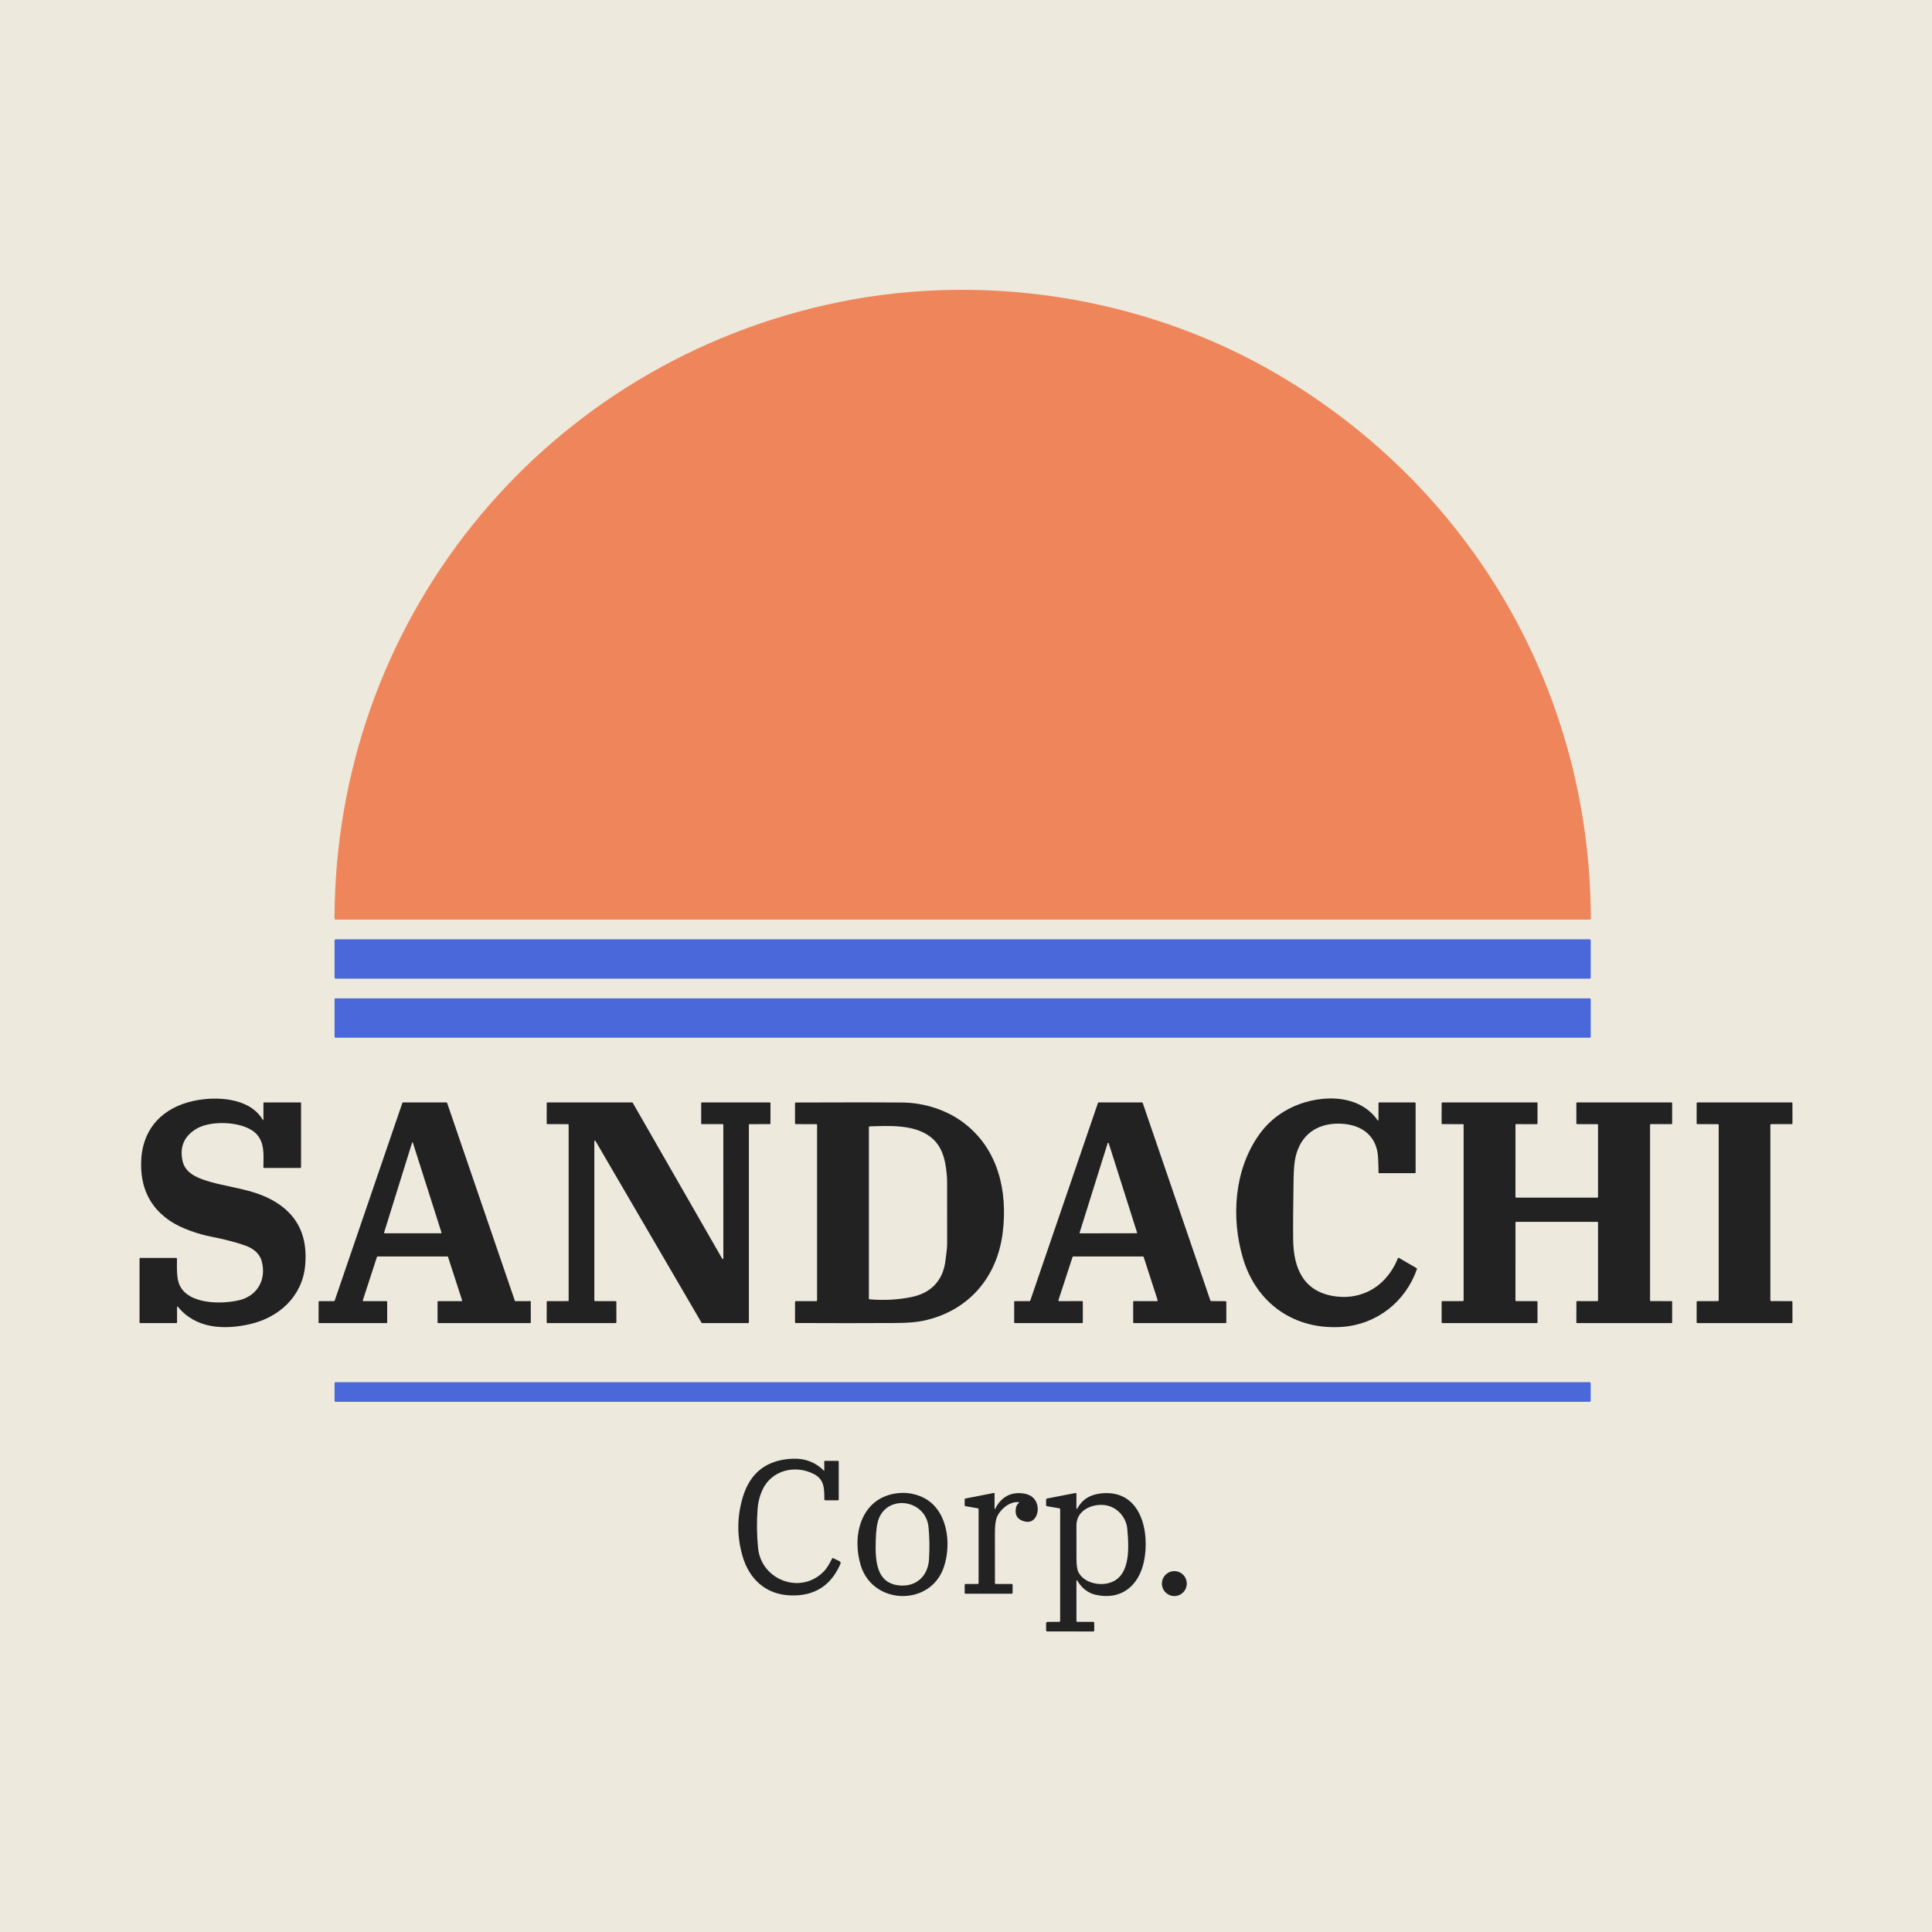
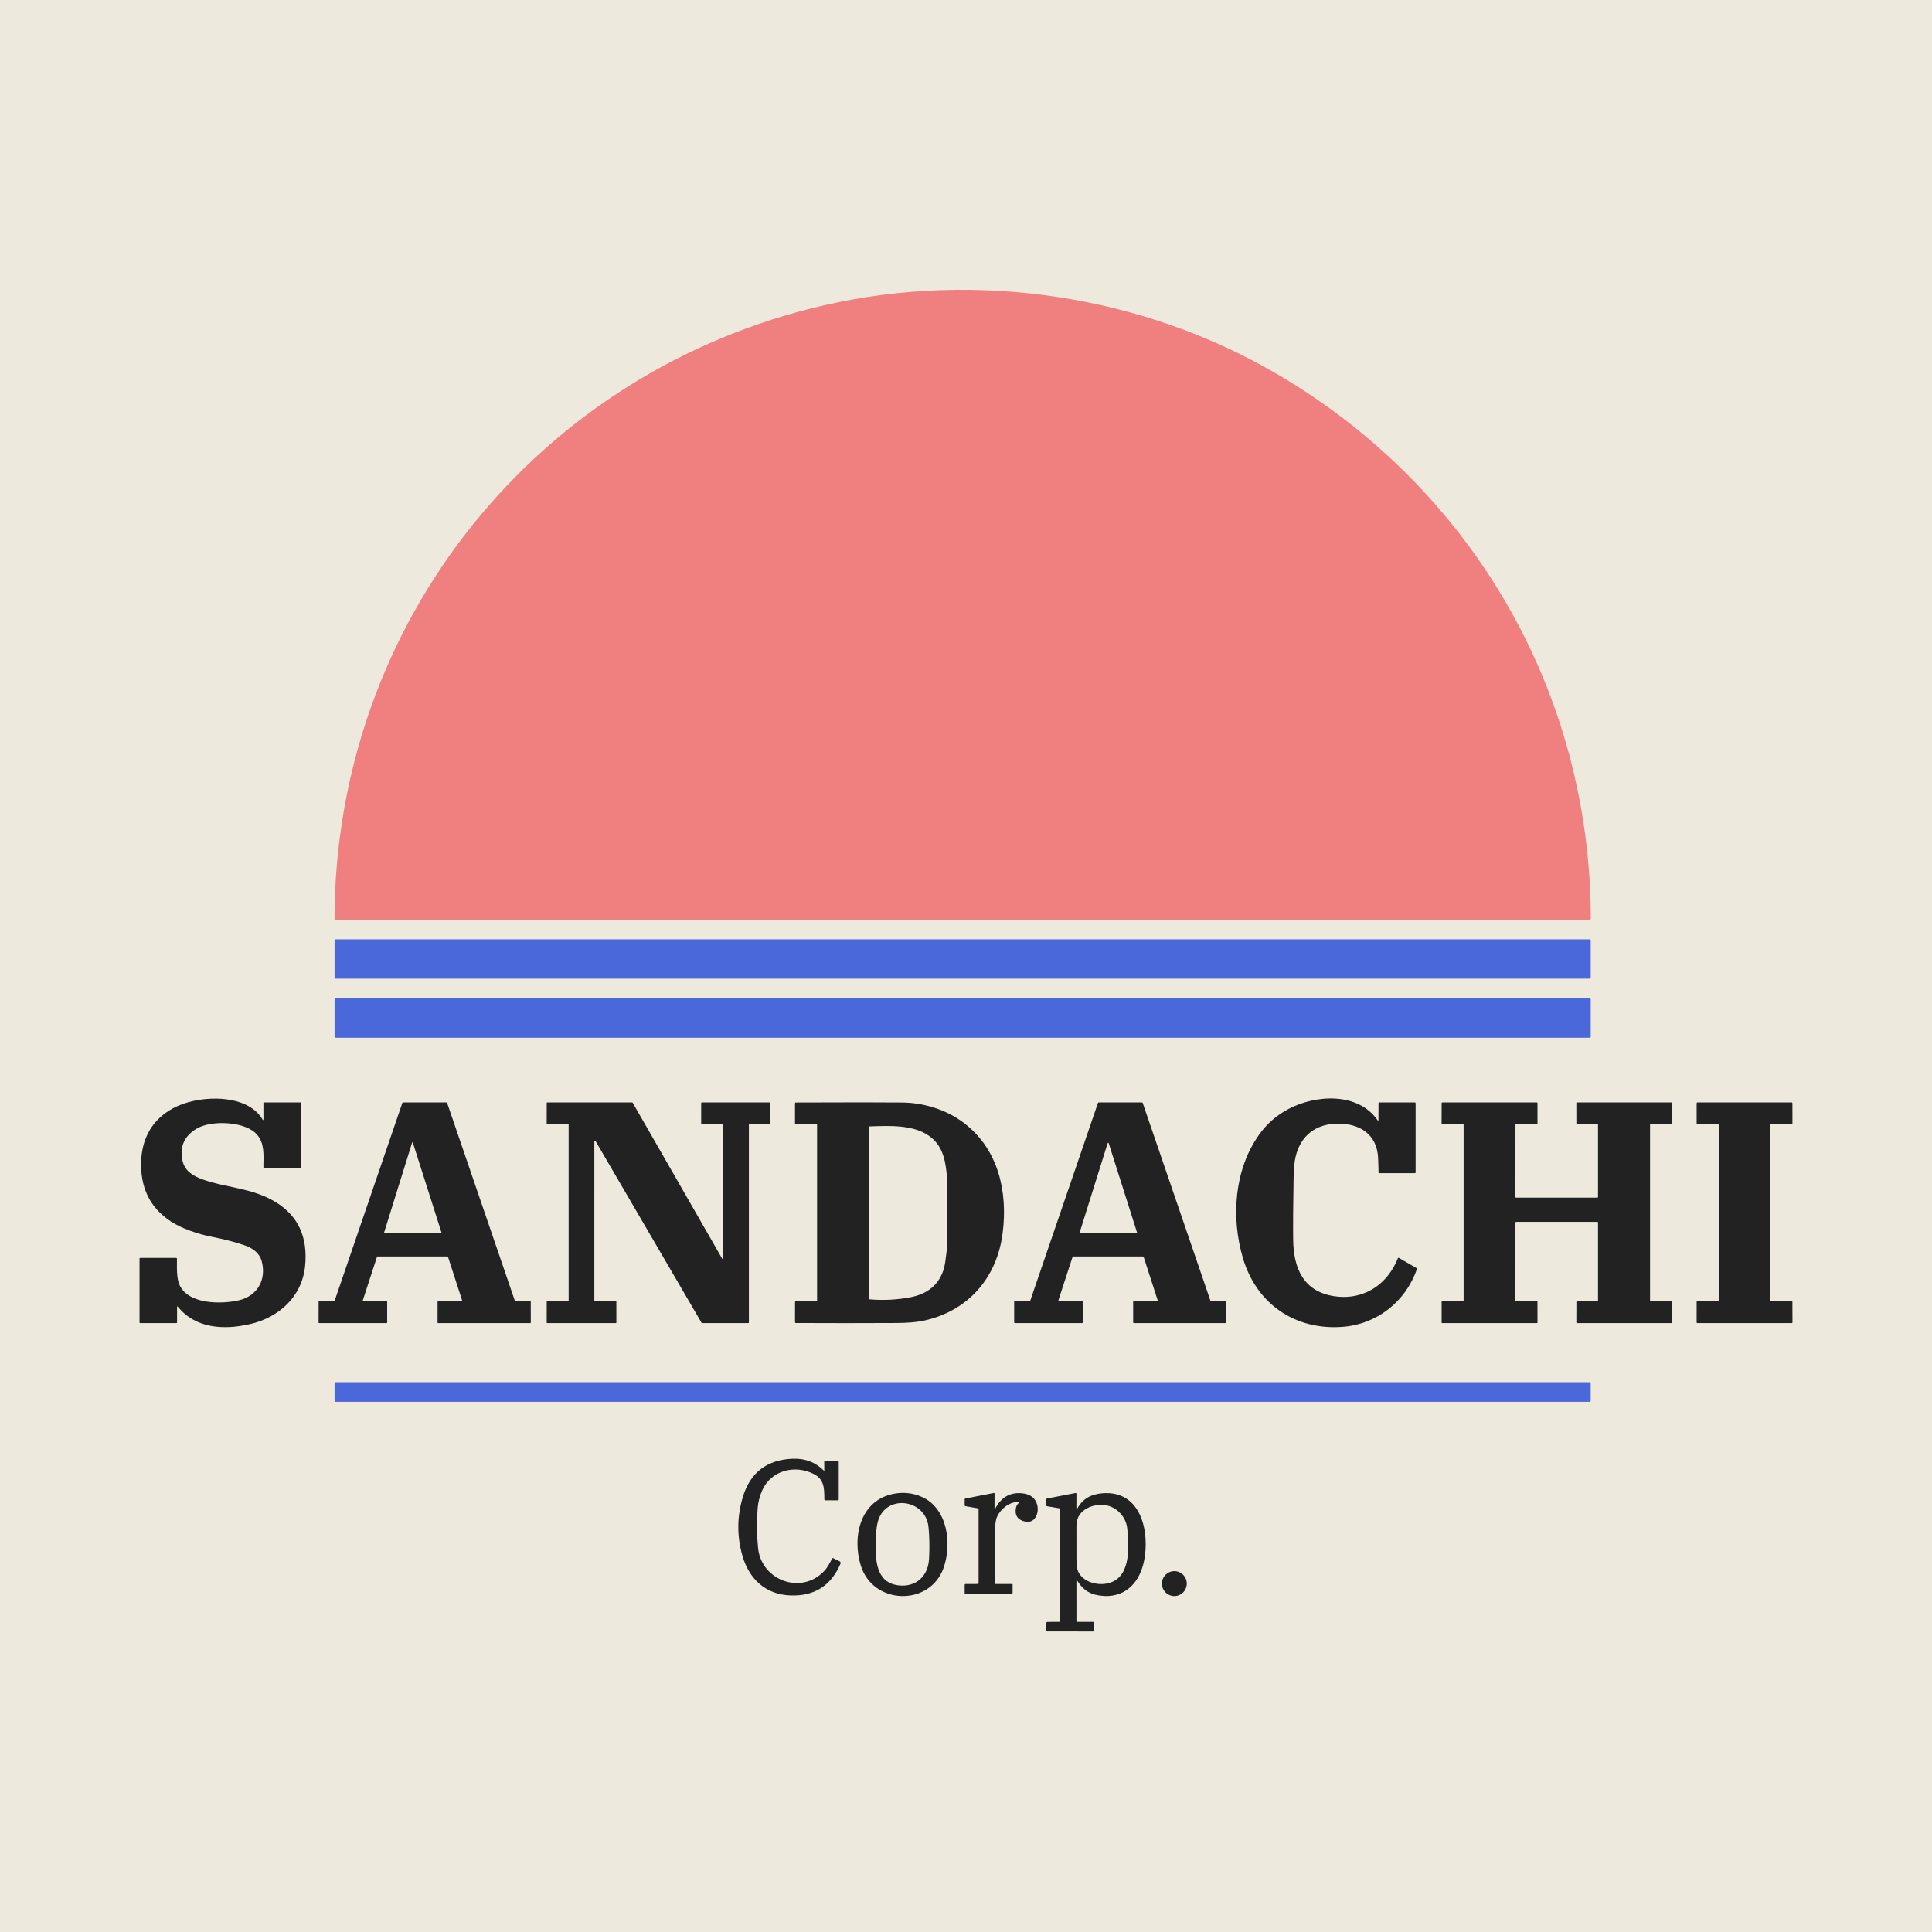
<svg xmlns="http://www.w3.org/2000/svg" width="180" height="180" viewBox="0 0 180 180" fill="none">
  <rect width="180" height="180" fill="#EDE9DD" />
  <path d="M148.101 87.514H31.274C31.217 87.514 31.171 87.56 31.171 87.618V91.077C31.171 91.134 31.217 91.181 31.274 91.181H148.101C148.158 91.181 148.204 91.134 148.204 91.077V87.618C148.204 87.56 148.158 87.514 148.101 87.514Z" fill="#4A68D9" />
  <path d="M148.113 93.015H31.262C31.212 93.015 31.171 93.056 31.171 93.106V96.59C31.171 96.641 31.212 96.682 31.262 96.682H148.113C148.164 96.682 148.204 96.641 148.204 96.59V93.106C148.204 93.056 148.164 93.015 148.113 93.015Z" fill="#4A68D9" />
  <path d="M148.104 128.774H31.268C31.214 128.774 31.171 128.818 31.171 128.872V130.507C31.171 130.561 31.214 130.604 31.268 130.604H148.104C148.158 130.604 148.201 130.561 148.201 130.507V128.872C148.201 128.818 148.158 128.774 148.104 128.774Z" fill="#4A68D9" />
  <path d="M107.855 121.135L106.552 117.109C106.548 117.095 106.539 117.084 106.528 117.075C106.516 117.067 106.502 117.063 106.488 117.063H99.99C99.976 117.063 99.963 117.067 99.951 117.075C99.94 117.084 99.931 117.095 99.927 117.109L98.613 121.134C98.61 121.144 98.609 121.155 98.61 121.165C98.612 121.176 98.616 121.186 98.622 121.194C98.629 121.203 98.637 121.21 98.646 121.215C98.656 121.22 98.666 121.222 98.677 121.222L100.816 121.221C100.825 121.221 100.834 121.222 100.842 121.226C100.85 121.229 100.858 121.234 100.864 121.24C100.87 121.247 100.875 121.254 100.878 121.262C100.882 121.27 100.884 121.279 100.884 121.288L100.885 123.203C100.885 123.22 100.878 123.237 100.865 123.25C100.853 123.263 100.836 123.27 100.818 123.27H94.555C94.537 123.27 94.52 123.263 94.507 123.25C94.495 123.237 94.488 123.22 94.488 123.203V121.289C94.488 121.272 94.495 121.254 94.507 121.242C94.52 121.229 94.537 121.222 94.555 121.222H95.925C95.939 121.222 95.952 121.217 95.963 121.209C95.975 121.201 95.983 121.19 95.987 121.176L102.295 102.756C102.299 102.743 102.307 102.731 102.319 102.723C102.33 102.715 102.343 102.71 102.357 102.71H106.4C106.414 102.71 106.427 102.715 106.438 102.723C106.45 102.731 106.458 102.743 106.462 102.756L112.77 121.173C112.774 121.186 112.783 121.198 112.794 121.206C112.805 121.214 112.818 121.219 112.832 121.219L114.187 121.227C114.205 121.227 114.222 121.234 114.234 121.246C114.247 121.259 114.254 121.276 114.254 121.294V123.203C114.254 123.22 114.247 123.237 114.234 123.25C114.222 123.263 114.205 123.27 114.187 123.27H105.641C105.623 123.27 105.606 123.263 105.594 123.25C105.581 123.237 105.574 123.22 105.574 123.203V121.288C105.574 121.27 105.581 121.253 105.594 121.24C105.606 121.228 105.623 121.221 105.641 121.221L107.791 121.224C107.802 121.224 107.812 121.221 107.822 121.216C107.832 121.212 107.84 121.205 107.846 121.196C107.852 121.187 107.856 121.177 107.858 121.167C107.86 121.156 107.859 121.145 107.855 121.135ZM100.586 114.843C100.584 114.85 100.583 114.858 100.585 114.866C100.586 114.874 100.589 114.881 100.594 114.887C100.598 114.894 100.604 114.899 100.611 114.903C100.618 114.906 100.626 114.908 100.634 114.908L105.888 114.899C105.896 114.899 105.904 114.898 105.911 114.894C105.918 114.89 105.924 114.885 105.929 114.879C105.934 114.872 105.937 114.865 105.938 114.857C105.94 114.849 105.939 114.841 105.937 114.833L103.294 106.506C103.291 106.495 103.285 106.486 103.276 106.48C103.267 106.474 103.257 106.47 103.246 106.47C103.236 106.47 103.225 106.474 103.217 106.48C103.208 106.486 103.201 106.495 103.198 106.506L100.586 114.843Z" fill="#222222" />
  <path d="M24.543 104.278V102.791C24.542 102.738 24.568 102.711 24.621 102.71H27.968C28.022 102.71 28.05 102.737 28.05 102.791L28.048 108.727C28.048 108.751 28.039 108.774 28.022 108.791C28.005 108.808 27.982 108.818 27.958 108.818H24.623C24.612 108.818 24.601 108.815 24.591 108.811C24.581 108.807 24.572 108.801 24.564 108.793C24.556 108.785 24.55 108.776 24.546 108.766C24.542 108.755 24.54 108.744 24.54 108.734C24.559 107.525 24.644 106.527 23.951 105.716C22.887 104.47 19.751 104.337 18.369 105.127C17.188 105.803 16.73 106.796 16.996 108.107C17.185 109.045 17.915 109.536 18.83 109.867C21.069 110.679 23.518 110.657 25.709 112.013C27.789 113.298 28.694 115.281 28.425 117.96C28.138 120.819 25.967 122.756 23.28 123.368C20.894 123.912 18.253 123.806 16.578 121.755C16.523 121.689 16.496 121.699 16.496 121.785V123.196C16.496 123.245 16.472 123.27 16.424 123.27H13.075C13.025 123.27 13 123.244 13 123.193V117.272C13 117.252 13.008 117.233 13.022 117.218C13.037 117.204 13.056 117.196 13.076 117.196H16.391C16.454 117.196 16.486 117.227 16.487 117.291C16.487 118.076 16.432 119.083 16.733 119.734C17.567 121.534 20.621 121.525 22.261 121.144C23.975 120.747 24.859 119.211 24.374 117.475C24.167 116.733 23.539 116.281 22.785 116.021C21.903 115.717 20.863 115.449 19.664 115.215C18.475 114.983 16.947 114.467 15.938 113.81C13.968 112.529 13.041 110.627 13.157 108.102C13.296 105.074 15.222 103.168 18.058 102.563C20.086 102.129 23.218 102.233 24.464 104.299C24.518 104.388 24.544 104.381 24.543 104.278Z" fill="#222222" />
  <path d="M120.054 103.317C122.559 101.992 126.524 101.727 128.354 104.382C128.359 104.389 128.367 104.394 128.375 104.397C128.383 104.4 128.392 104.4 128.4 104.397C128.408 104.395 128.416 104.39 128.421 104.383C128.426 104.376 128.429 104.367 128.429 104.359L128.432 102.791C128.432 102.738 128.459 102.712 128.511 102.712L131.795 102.708C131.858 102.708 131.89 102.741 131.89 102.805V109.224C131.89 109.277 131.863 109.303 131.811 109.303L128.508 109.302C128.459 109.302 128.434 109.277 128.434 109.227C128.437 108.994 128.424 108.549 128.396 107.892C128.298 105.699 126.706 104.681 124.664 104.687C122.661 104.693 121.191 105.736 120.709 107.766C120.598 108.231 120.535 108.917 120.52 109.825C120.479 112.239 120.466 114.136 120.482 115.515C120.516 118.177 121.45 120.31 124.27 120.759C125.362 120.932 126.388 120.806 127.35 120.38C128.693 119.784 129.691 118.599 130.235 117.234C130.239 117.224 130.245 117.215 130.253 117.208C130.26 117.201 130.269 117.196 130.279 117.192C130.289 117.189 130.3 117.188 130.311 117.189C130.321 117.19 130.331 117.193 130.34 117.199L131.962 118.139C132.007 118.165 132.021 118.203 132.004 118.252C130.947 121.297 128.258 123.383 125.081 123.62C120.638 123.948 117.05 121.473 115.792 117.188C114.693 113.448 114.973 108.976 117.329 105.684C118.04 104.689 118.949 103.9 120.054 103.317Z" fill="#222222" />
  <path d="M43.054 121.153L41.74 117.1C41.737 117.089 41.73 117.08 41.721 117.073C41.712 117.067 41.701 117.063 41.69 117.063H35.172C35.161 117.063 35.15 117.067 35.141 117.073C35.132 117.08 35.126 117.089 35.122 117.1L33.801 121.153C33.798 121.161 33.798 121.17 33.799 121.178C33.8 121.187 33.803 121.195 33.808 121.201C33.813 121.208 33.82 121.214 33.827 121.218C33.834 121.222 33.843 121.224 33.851 121.224L36.02 121.222C36.034 121.222 36.047 121.228 36.057 121.238C36.067 121.248 36.073 121.261 36.073 121.276V123.216C36.073 123.23 36.067 123.244 36.057 123.254C36.047 123.264 36.034 123.27 36.02 123.27H29.735C29.728 123.27 29.721 123.268 29.715 123.266C29.708 123.263 29.703 123.259 29.698 123.254C29.693 123.249 29.689 123.243 29.686 123.237C29.683 123.23 29.682 123.223 29.682 123.216L29.685 121.279C29.685 121.265 29.691 121.251 29.701 121.241C29.711 121.231 29.724 121.225 29.738 121.225L31.128 121.222C31.139 121.222 31.15 121.219 31.159 121.212C31.168 121.205 31.175 121.196 31.178 121.186L37.49 102.747C37.494 102.736 37.501 102.727 37.51 102.72C37.519 102.714 37.529 102.71 37.541 102.71H41.603C41.614 102.71 41.625 102.714 41.634 102.72C41.643 102.727 41.65 102.736 41.654 102.747L47.967 121.187C47.97 121.198 47.977 121.207 47.986 121.213C47.995 121.22 48.006 121.224 48.017 121.224L49.396 121.221C49.41 121.221 49.424 121.226 49.434 121.236C49.444 121.246 49.45 121.26 49.45 121.274L49.453 123.216C49.453 123.23 49.447 123.244 49.437 123.254C49.427 123.264 49.413 123.27 49.399 123.27H40.82C40.806 123.27 40.792 123.264 40.782 123.254C40.772 123.244 40.767 123.23 40.767 123.216L40.768 121.276C40.768 121.261 40.774 121.248 40.784 121.238C40.794 121.228 40.807 121.222 40.821 121.222L43.004 121.224C43.012 121.224 43.02 121.222 43.028 121.218C43.035 121.214 43.042 121.208 43.047 121.201C43.051 121.195 43.055 121.187 43.056 121.178C43.057 121.17 43.057 121.161 43.054 121.153ZM38.389 106.475L35.79 114.821C35.773 114.876 35.794 114.904 35.85 114.904H41.055C41.122 114.904 41.145 114.872 41.125 114.809L38.469 106.474C38.442 106.39 38.416 106.391 38.389 106.475Z" fill="#222222" />
  <path d="M52.924 104.735L50.989 104.732C50.974 104.732 50.96 104.726 50.95 104.715C50.94 104.705 50.934 104.691 50.934 104.677L50.937 102.765C50.937 102.75 50.943 102.736 50.953 102.726C50.963 102.716 50.977 102.71 50.992 102.71H58.898C58.907 102.71 58.917 102.713 58.925 102.717C58.933 102.722 58.94 102.729 58.945 102.737L67.29 117.277C67.296 117.287 67.305 117.295 67.316 117.3C67.327 117.304 67.34 117.305 67.351 117.302C67.363 117.299 67.373 117.292 67.38 117.282C67.388 117.273 67.392 117.261 67.392 117.249L67.39 104.788C67.39 104.774 67.384 104.76 67.374 104.749C67.364 104.739 67.35 104.733 67.335 104.733H65.383C65.369 104.733 65.355 104.727 65.344 104.717C65.334 104.707 65.328 104.693 65.328 104.678L65.327 102.765C65.327 102.75 65.333 102.736 65.343 102.726C65.353 102.716 65.367 102.71 65.382 102.71H71.727C71.742 102.71 71.756 102.716 71.766 102.726C71.776 102.736 71.782 102.75 71.782 102.765V104.677C71.782 104.691 71.776 104.705 71.766 104.715C71.756 104.726 71.742 104.732 71.727 104.732L69.827 104.735C69.812 104.735 69.798 104.74 69.788 104.751C69.778 104.761 69.772 104.775 69.772 104.79V123.215C69.772 123.229 69.766 123.243 69.756 123.254C69.746 123.264 69.732 123.27 69.717 123.27H65.411C65.401 123.27 65.392 123.267 65.383 123.262C65.375 123.258 65.368 123.251 65.364 123.242L55.477 106.296C55.471 106.286 55.461 106.278 55.45 106.273C55.439 106.269 55.427 106.268 55.415 106.271C55.404 106.274 55.393 106.281 55.386 106.291C55.379 106.3 55.374 106.312 55.374 106.324L55.373 121.166C55.373 121.18 55.379 121.194 55.389 121.205C55.399 121.215 55.413 121.221 55.428 121.221L57.369 121.225C57.384 121.225 57.398 121.231 57.408 121.241C57.418 121.252 57.424 121.266 57.424 121.28L57.427 123.215C57.427 123.229 57.421 123.243 57.411 123.254C57.401 123.264 57.387 123.27 57.372 123.27H50.989C50.981 123.27 50.974 123.268 50.968 123.266C50.961 123.263 50.955 123.259 50.95 123.254C50.945 123.249 50.941 123.242 50.938 123.236C50.935 123.229 50.934 123.222 50.934 123.215L50.937 121.279C50.937 121.264 50.943 121.25 50.953 121.24C50.963 121.23 50.977 121.224 50.992 121.224L52.926 121.221C52.933 121.221 52.94 121.219 52.947 121.216C52.953 121.214 52.959 121.21 52.964 121.205C52.969 121.199 52.974 121.193 52.976 121.187C52.979 121.18 52.98 121.173 52.98 121.166L52.979 104.79C52.979 104.775 52.973 104.761 52.963 104.751C52.953 104.74 52.939 104.735 52.924 104.735Z" fill="#222222" />
  <path d="M76.125 121.158V104.814C76.125 104.761 76.098 104.735 76.044 104.735L74.159 104.733C74.099 104.733 74.069 104.703 74.069 104.643V102.803C74.069 102.746 74.098 102.718 74.155 102.718C79.118 102.699 82.428 102.7 84.087 102.719C86.102 102.744 88.199 103.398 89.811 104.628C93.001 107.06 93.904 110.978 93.418 114.858C92.894 119.048 90.212 122.142 86.064 123.044C85.429 123.182 84.587 123.254 83.537 123.261C80.407 123.278 77.277 123.278 74.146 123.262C74.095 123.262 74.069 123.237 74.069 123.186L74.071 121.328C74.071 121.257 74.106 121.222 74.176 121.222H76.06C76.103 121.222 76.125 121.201 76.125 121.158ZM86.547 105.818C85.029 104.761 82.826 104.884 81.021 104.944C80.976 104.945 80.953 104.968 80.953 105.014V120.975C80.953 121.024 80.977 121.05 81.024 121.054C82.337 121.171 83.633 121.101 84.913 120.843C86.731 120.477 87.88 119.304 88.089 117.408C88.145 116.887 88.243 116.41 88.243 115.873C88.239 113.997 88.238 112.122 88.241 110.246C88.243 109.949 88.23 109.668 88.205 109.403C88.065 107.948 87.758 106.665 86.547 105.818Z" fill="#222222" />
  <path d="M148.829 104.735L146.923 104.733C146.908 104.733 146.894 104.727 146.884 104.717C146.874 104.707 146.868 104.693 146.868 104.678L146.865 102.765C146.865 102.75 146.871 102.736 146.881 102.726C146.891 102.716 146.905 102.71 146.92 102.71H155.734C155.749 102.71 155.762 102.716 155.773 102.726C155.783 102.736 155.789 102.75 155.789 102.765V104.678C155.789 104.693 155.783 104.707 155.773 104.717C155.762 104.727 155.749 104.733 155.734 104.733H153.786C153.772 104.733 153.758 104.739 153.748 104.749C153.737 104.76 153.732 104.774 153.732 104.788V121.166C153.732 121.18 153.737 121.194 153.748 121.205C153.758 121.215 153.772 121.221 153.786 121.221L155.734 121.222C155.749 121.222 155.762 121.228 155.773 121.238C155.783 121.249 155.789 121.263 155.789 121.277V123.215C155.789 123.229 155.783 123.243 155.773 123.254C155.762 123.264 155.749 123.27 155.734 123.27H146.92C146.905 123.27 146.891 123.264 146.881 123.254C146.871 123.243 146.865 123.229 146.865 123.215L146.87 121.276C146.87 121.261 146.875 121.247 146.886 121.237C146.896 121.226 146.91 121.221 146.924 121.221L148.829 121.224C148.837 121.224 148.844 121.222 148.85 121.22C148.857 121.217 148.863 121.213 148.868 121.208C148.873 121.203 148.877 121.196 148.88 121.19C148.883 121.183 148.884 121.176 148.884 121.169V113.894C148.884 113.879 148.878 113.865 148.868 113.855C148.858 113.844 148.844 113.839 148.829 113.839H141.248C141.233 113.839 141.22 113.844 141.209 113.855C141.199 113.865 141.193 113.879 141.193 113.894L141.192 121.166C141.192 121.18 141.197 121.194 141.208 121.205C141.218 121.215 141.232 121.221 141.246 121.221L143.188 121.224C143.202 121.224 143.216 121.23 143.227 121.24C143.237 121.25 143.243 121.264 143.243 121.279L143.246 123.215C143.246 123.229 143.24 123.243 143.23 123.254C143.219 123.264 143.206 123.27 143.191 123.27H134.368C134.353 123.27 134.339 123.264 134.329 123.254C134.319 123.243 134.313 123.229 134.313 123.215L134.314 121.279C134.314 121.264 134.32 121.25 134.33 121.24C134.341 121.23 134.355 121.224 134.369 121.224L136.308 121.221C136.322 121.221 136.336 121.215 136.346 121.205C136.357 121.194 136.362 121.18 136.362 121.166V104.79C136.362 104.775 136.357 104.761 136.346 104.751C136.336 104.74 136.322 104.735 136.308 104.735L134.365 104.732C134.35 104.732 134.336 104.726 134.326 104.715C134.316 104.705 134.31 104.691 134.31 104.677L134.316 102.765C134.316 102.75 134.322 102.736 134.332 102.726C134.342 102.716 134.356 102.71 134.371 102.71H143.189C143.204 102.71 143.218 102.716 143.228 102.726C143.239 102.736 143.244 102.75 143.244 102.765V104.68C143.244 104.694 143.239 104.708 143.228 104.719C143.218 104.729 143.204 104.735 143.189 104.735L141.248 104.733C141.233 104.733 141.22 104.739 141.209 104.749C141.199 104.76 141.193 104.774 141.193 104.788L141.192 111.527C141.192 111.534 141.193 111.541 141.196 111.548C141.199 111.554 141.203 111.561 141.208 111.566C141.213 111.571 141.219 111.575 141.225 111.578C141.232 111.58 141.239 111.582 141.246 111.582L148.829 111.583C148.844 111.583 148.858 111.578 148.868 111.567C148.878 111.557 148.884 111.543 148.884 111.528V104.79C148.884 104.775 148.878 104.761 148.868 104.751C148.858 104.74 148.844 104.735 148.829 104.735Z" fill="#222222" />
  <path d="M160.057 104.735L158.142 104.732C158.123 104.732 158.105 104.724 158.092 104.711C158.079 104.698 158.072 104.68 158.072 104.661L158.073 102.78C158.073 102.762 158.081 102.744 158.094 102.731C158.107 102.717 158.125 102.71 158.143 102.71H166.925C166.944 102.71 166.962 102.717 166.975 102.731C166.988 102.744 166.995 102.762 166.995 102.78L166.998 104.663C166.998 104.672 166.997 104.681 166.993 104.69C166.99 104.698 166.984 104.706 166.978 104.713C166.971 104.719 166.964 104.724 166.955 104.728C166.947 104.731 166.938 104.733 166.928 104.733H165.011C164.993 104.733 164.975 104.741 164.962 104.754C164.949 104.767 164.941 104.785 164.941 104.803V121.149C164.941 121.167 164.949 121.185 164.962 121.199C164.975 121.212 164.993 121.219 165.011 121.219L166.924 121.225C166.933 121.225 166.942 121.227 166.951 121.231C166.959 121.234 166.967 121.239 166.973 121.246C166.98 121.252 166.985 121.26 166.989 121.269C166.992 121.277 166.994 121.286 166.994 121.296L167 123.199C167 123.218 166.993 123.236 166.979 123.249C166.966 123.262 166.949 123.27 166.93 123.27H158.142C158.123 123.27 158.105 123.262 158.092 123.249C158.079 123.236 158.072 123.218 158.072 123.199L158.073 121.296C158.073 121.277 158.081 121.259 158.094 121.246C158.107 121.233 158.125 121.225 158.143 121.225L160.057 121.221C160.076 121.221 160.094 121.213 160.107 121.2C160.12 121.187 160.127 121.169 160.127 121.15V104.805C160.127 104.786 160.12 104.768 160.107 104.755C160.094 104.742 160.076 104.735 160.057 104.735Z" fill="#222222" />
  <path d="M76.797 137.024L76.793 136.191C76.791 136.134 76.82 136.105 76.878 136.105H78.068C78.118 136.105 78.143 136.131 78.143 136.182V139.702C78.143 139.724 78.134 139.744 78.119 139.76C78.104 139.775 78.083 139.783 78.062 139.783L76.887 139.78C76.865 139.78 76.844 139.772 76.828 139.756C76.813 139.741 76.804 139.72 76.803 139.698C76.793 138.697 76.819 137.84 75.82 137.329C74.085 136.441 71.86 136.964 71.016 138.848C70.776 139.384 70.633 139.947 70.587 140.537C70.492 141.765 70.505 142.992 70.627 144.216C70.927 147.262 74.682 148.623 76.797 146.358C77.1 146.033 77.308 145.617 77.527 145.209C77.552 145.163 77.59 145.151 77.638 145.174L78.222 145.458C78.263 145.478 78.295 145.513 78.311 145.556C78.326 145.599 78.325 145.647 78.307 145.689C77.428 147.735 75.876 148.719 73.65 148.641C71.325 148.56 69.784 147.1 69.169 144.942C68.648 143.121 68.66 141.302 69.204 139.487C69.894 137.189 71.449 135.995 73.87 135.905C75.02 135.862 75.99 136.238 76.779 137.033C76.791 137.045 76.797 137.042 76.797 137.024Z" fill="#222222" />
  <path d="M92.658 140.57C92.658 140.576 92.66 140.582 92.664 140.587C92.668 140.592 92.673 140.595 92.679 140.597C92.685 140.598 92.691 140.597 92.697 140.595C92.702 140.592 92.707 140.588 92.71 140.582C93.246 139.537 94.049 139.048 95.119 139.116C95.55 139.143 95.899 139.259 96.164 139.464C96.755 139.921 96.854 140.9 96.397 141.472C96.146 141.785 95.788 141.864 95.321 141.71C94.76 141.525 94.537 141.12 94.652 140.495C94.689 140.295 94.779 140.137 94.922 140.022C94.971 139.982 94.964 139.959 94.902 139.953C94.064 139.87 93.217 140.604 92.901 141.295C92.759 141.606 92.69 142.128 92.693 142.859C92.7 144.406 92.701 145.95 92.696 147.494C92.696 147.548 92.723 147.575 92.778 147.575L94.268 147.576C94.318 147.576 94.343 147.601 94.343 147.651L94.341 148.403C94.341 148.456 94.314 148.482 94.262 148.482H89.953C89.902 148.482 89.877 148.457 89.877 148.406L89.878 147.668C89.878 147.609 89.908 147.579 89.966 147.578L91.094 147.573C91.147 147.573 91.173 147.546 91.173 147.492V140.615C91.173 140.565 91.149 140.536 91.1 140.527L89.957 140.327C89.903 140.318 89.877 140.287 89.877 140.233V139.701C89.877 139.652 89.901 139.622 89.95 139.612L92.574 139.099C92.632 139.088 92.661 139.111 92.661 139.171L92.658 140.57Z" fill="#222222" />
  <path d="M87.909 146.083C86.634 149.664 81.352 149.549 80.201 145.868C79.365 143.191 80.134 139.704 83.365 139.154C84.222 139.008 85.045 139.103 85.835 139.44C88.301 140.489 88.705 143.848 87.909 146.083ZM86.507 142.269C86.257 139.785 82.876 139.198 81.91 141.406C81.724 141.831 81.618 142.513 81.593 143.454C81.543 145.272 81.573 147.434 83.69 147.7C85.303 147.905 86.465 146.88 86.556 145.252C86.616 144.186 86.6 143.191 86.507 142.269Z" fill="#222222" />
  <path d="M100.288 147.297L100.289 151.002C100.289 151.07 100.323 151.105 100.391 151.105H101.848C101.913 151.105 101.946 151.137 101.946 151.202V151.907C101.946 151.932 101.936 151.955 101.919 151.973C101.902 151.99 101.879 152 101.854 152L97.577 151.998C97.501 151.998 97.464 151.961 97.464 151.885V151.245C97.464 151.227 97.467 151.21 97.474 151.193C97.481 151.176 97.49 151.161 97.503 151.149C97.516 151.136 97.531 151.126 97.547 151.119C97.564 151.112 97.582 151.108 97.6 151.108L98.677 151.102C98.702 151.102 98.726 151.091 98.744 151.073C98.761 151.055 98.771 151.031 98.771 151.005L98.773 140.624C98.773 140.568 98.746 140.535 98.691 140.526L97.542 140.329C97.52 140.325 97.5 140.313 97.486 140.296C97.472 140.279 97.464 140.258 97.464 140.236L97.462 139.737C97.462 139.665 97.499 139.622 97.571 139.608L100.187 139.103C100.255 139.09 100.289 139.118 100.289 139.187L100.286 140.535C100.287 140.544 100.29 140.553 100.296 140.56C100.302 140.567 100.31 140.572 100.318 140.575C100.327 140.577 100.337 140.576 100.345 140.573C100.354 140.569 100.361 140.563 100.365 140.555C100.871 139.62 101.667 139.204 102.732 139.122C106.369 138.841 107.144 142.818 106.577 145.489C106.095 147.757 104.446 149.136 102.045 148.574C101.369 148.416 100.81 147.983 100.367 147.274C100.314 147.189 100.288 147.197 100.288 147.297ZM100.446 146.41C100.868 147.343 102.072 147.691 103.002 147.553C105.408 147.193 105.181 144.193 105.027 142.447C104.939 141.438 104.196 140.524 103.2 140.278C101.993 139.98 100.294 140.599 100.289 142.103C100.286 143.129 100.287 144.155 100.291 145.182C100.293 145.775 100.345 146.184 100.446 146.41Z" fill="#222222" />
  <path d="M109.411 148.701C110.051 148.701 110.569 148.181 110.569 147.54C110.569 146.898 110.051 146.378 109.411 146.378C108.772 146.378 108.253 146.898 108.253 147.54C108.253 148.181 108.772 148.701 109.411 148.701Z" fill="#222222" />
-   <path d="M31.165 85.593C31.223 57.958 50.123 34.517 76.881 28.421C91.062 25.189 106.522 27.518 119.082 34.909C137.149 45.54 148.16 64.462 148.212 85.556C148.212 85.639 148.171 85.68 148.09 85.68H31.252C31.228 85.68 31.206 85.671 31.19 85.654C31.174 85.638 31.165 85.616 31.165 85.593Z" fill="#EF865B" />
+   <path d="M31.165 85.593C31.223 57.958 50.123 34.517 76.881 28.421C91.062 25.189 106.522 27.518 119.082 34.909C137.149 45.54 148.16 64.462 148.212 85.556C148.212 85.639 148.171 85.68 148.09 85.68H31.252C31.228 85.68 31.206 85.671 31.19 85.654C31.174 85.638 31.165 85.616 31.165 85.593Z" fill="#F08080" />
</svg>
